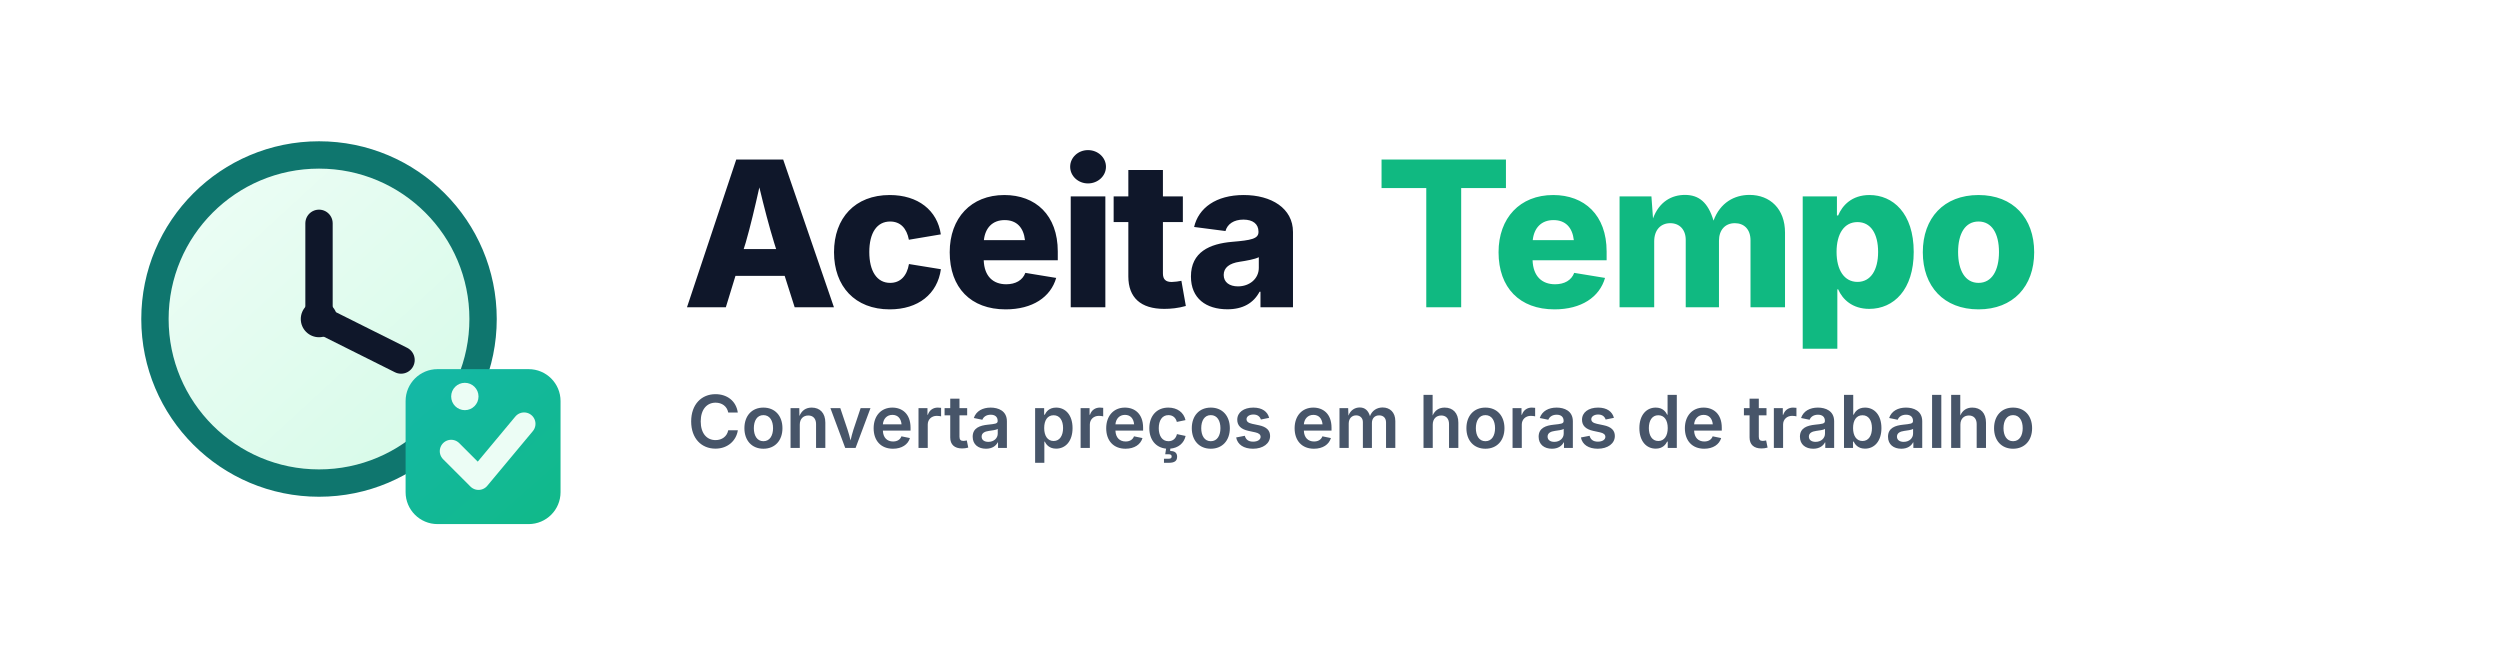
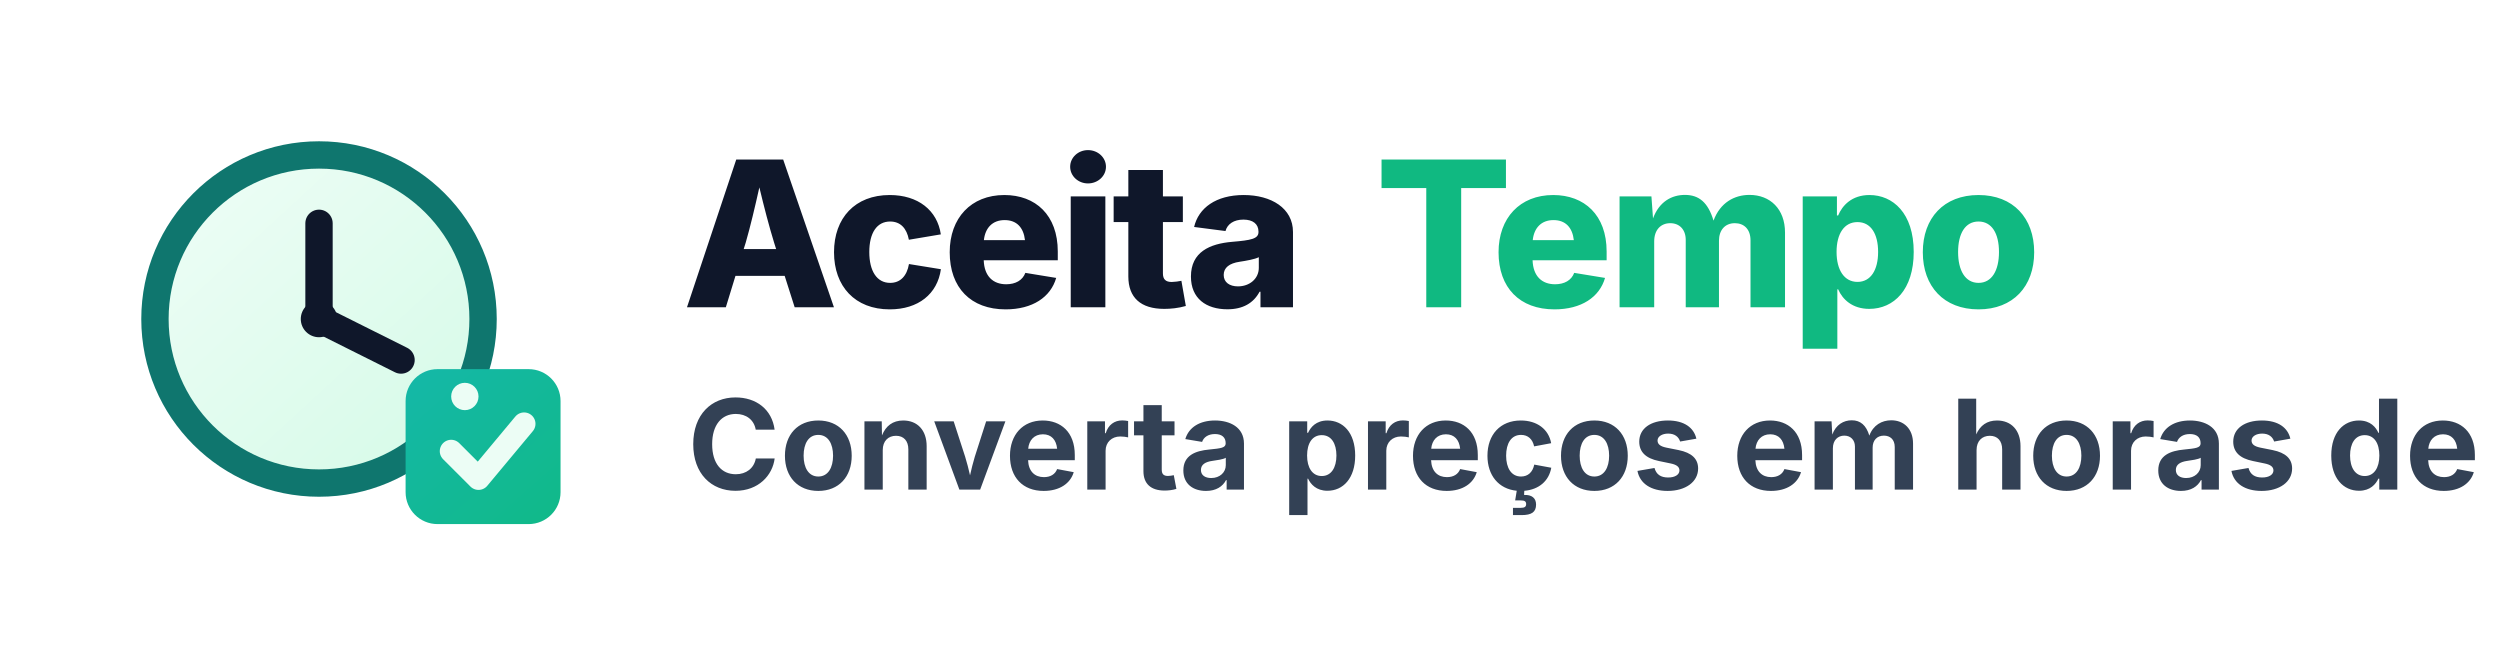
<svg xmlns="http://www.w3.org/2000/svg" viewBox="0 0 960 256" width="960" height="256" fill="none" role="img" aria-label="AceitaTempo">
  <defs>
    <linearGradient id="aceita-face-logo" x1="56" y1="48" x2="196" y2="200" gradientUnits="userSpaceOnUse">
      <stop offset="0" stop-color="#ECFDF5" />
      <stop offset="1" stop-color="#D1FAE5" />
    </linearGradient>
    <linearGradient id="aceita-tag-logo" x1="154" y1="132" x2="226" y2="214" gradientUnits="userSpaceOnUse">
      <stop offset="0" stop-color="#14B8A6" />
      <stop offset="1" stop-color="#10B981" />
    </linearGradient>
  </defs>
  <g transform="translate(28 28) scale(0.875)">
    <circle cx="108" cy="108" r="72" fill="url(#aceita-face-logo)" stroke="#0F766E" stroke-width="12" />
    <circle cx="108" cy="108" r="8" fill="#0F172A" />
    <path d="M108 108V66" stroke="#0F172A" stroke-width="12" stroke-linecap="round" />
    <path d="M108 108L144 126" stroke="#0F172A" stroke-width="12" stroke-linecap="round" />
    <path d="M160 130h40c7.732 0 14 6.268 14 14v40c0 7.732-6.268 14-14 14h-40c-7.732 0-14-6.268-14-14v-40c0-7.732 6.268-14 14-14z" fill="url(#aceita-tag-logo)" />
    <circle cx="172" cy="142" r="6" fill="#ECFDF5" />
    <path d="M166 166l12 12 20-24" stroke="#ECFDF5" stroke-width="10" stroke-linecap="round" stroke-linejoin="round" />
  </g>
  <text x="262" y="118" fill="#0F172A" font-family="Inter, Segoe UI, system-ui, -apple-system, BlinkMacSystemFont, sans-serif" font-size="78" font-weight="800" letter-spacing="-2">
    Aceita
  </text>
  <text x="528" y="118" fill="#10B981" font-family="Inter, Segoe UI, system-ui, -apple-system, BlinkMacSystemFont, sans-serif" font-size="78" font-weight="800" letter-spacing="-2">
    Tempo
  </text>
-   <text x="264" y="172" fill="#475569" font-family="Inter, Segoe UI, system-ui, -apple-system, BlinkMacSystemFont, sans-serif" font-size="28" font-weight="600" letter-spacing="0">
+   <text x="264" y="188" fill="#334155" font-family="Inter, Segoe UI, system-ui, -apple-system, BlinkMacSystemFont, sans-serif" font-size="48" font-weight="700" letter-spacing="0">
    Converta preços em horas de trabalho
  </text>
</svg>
